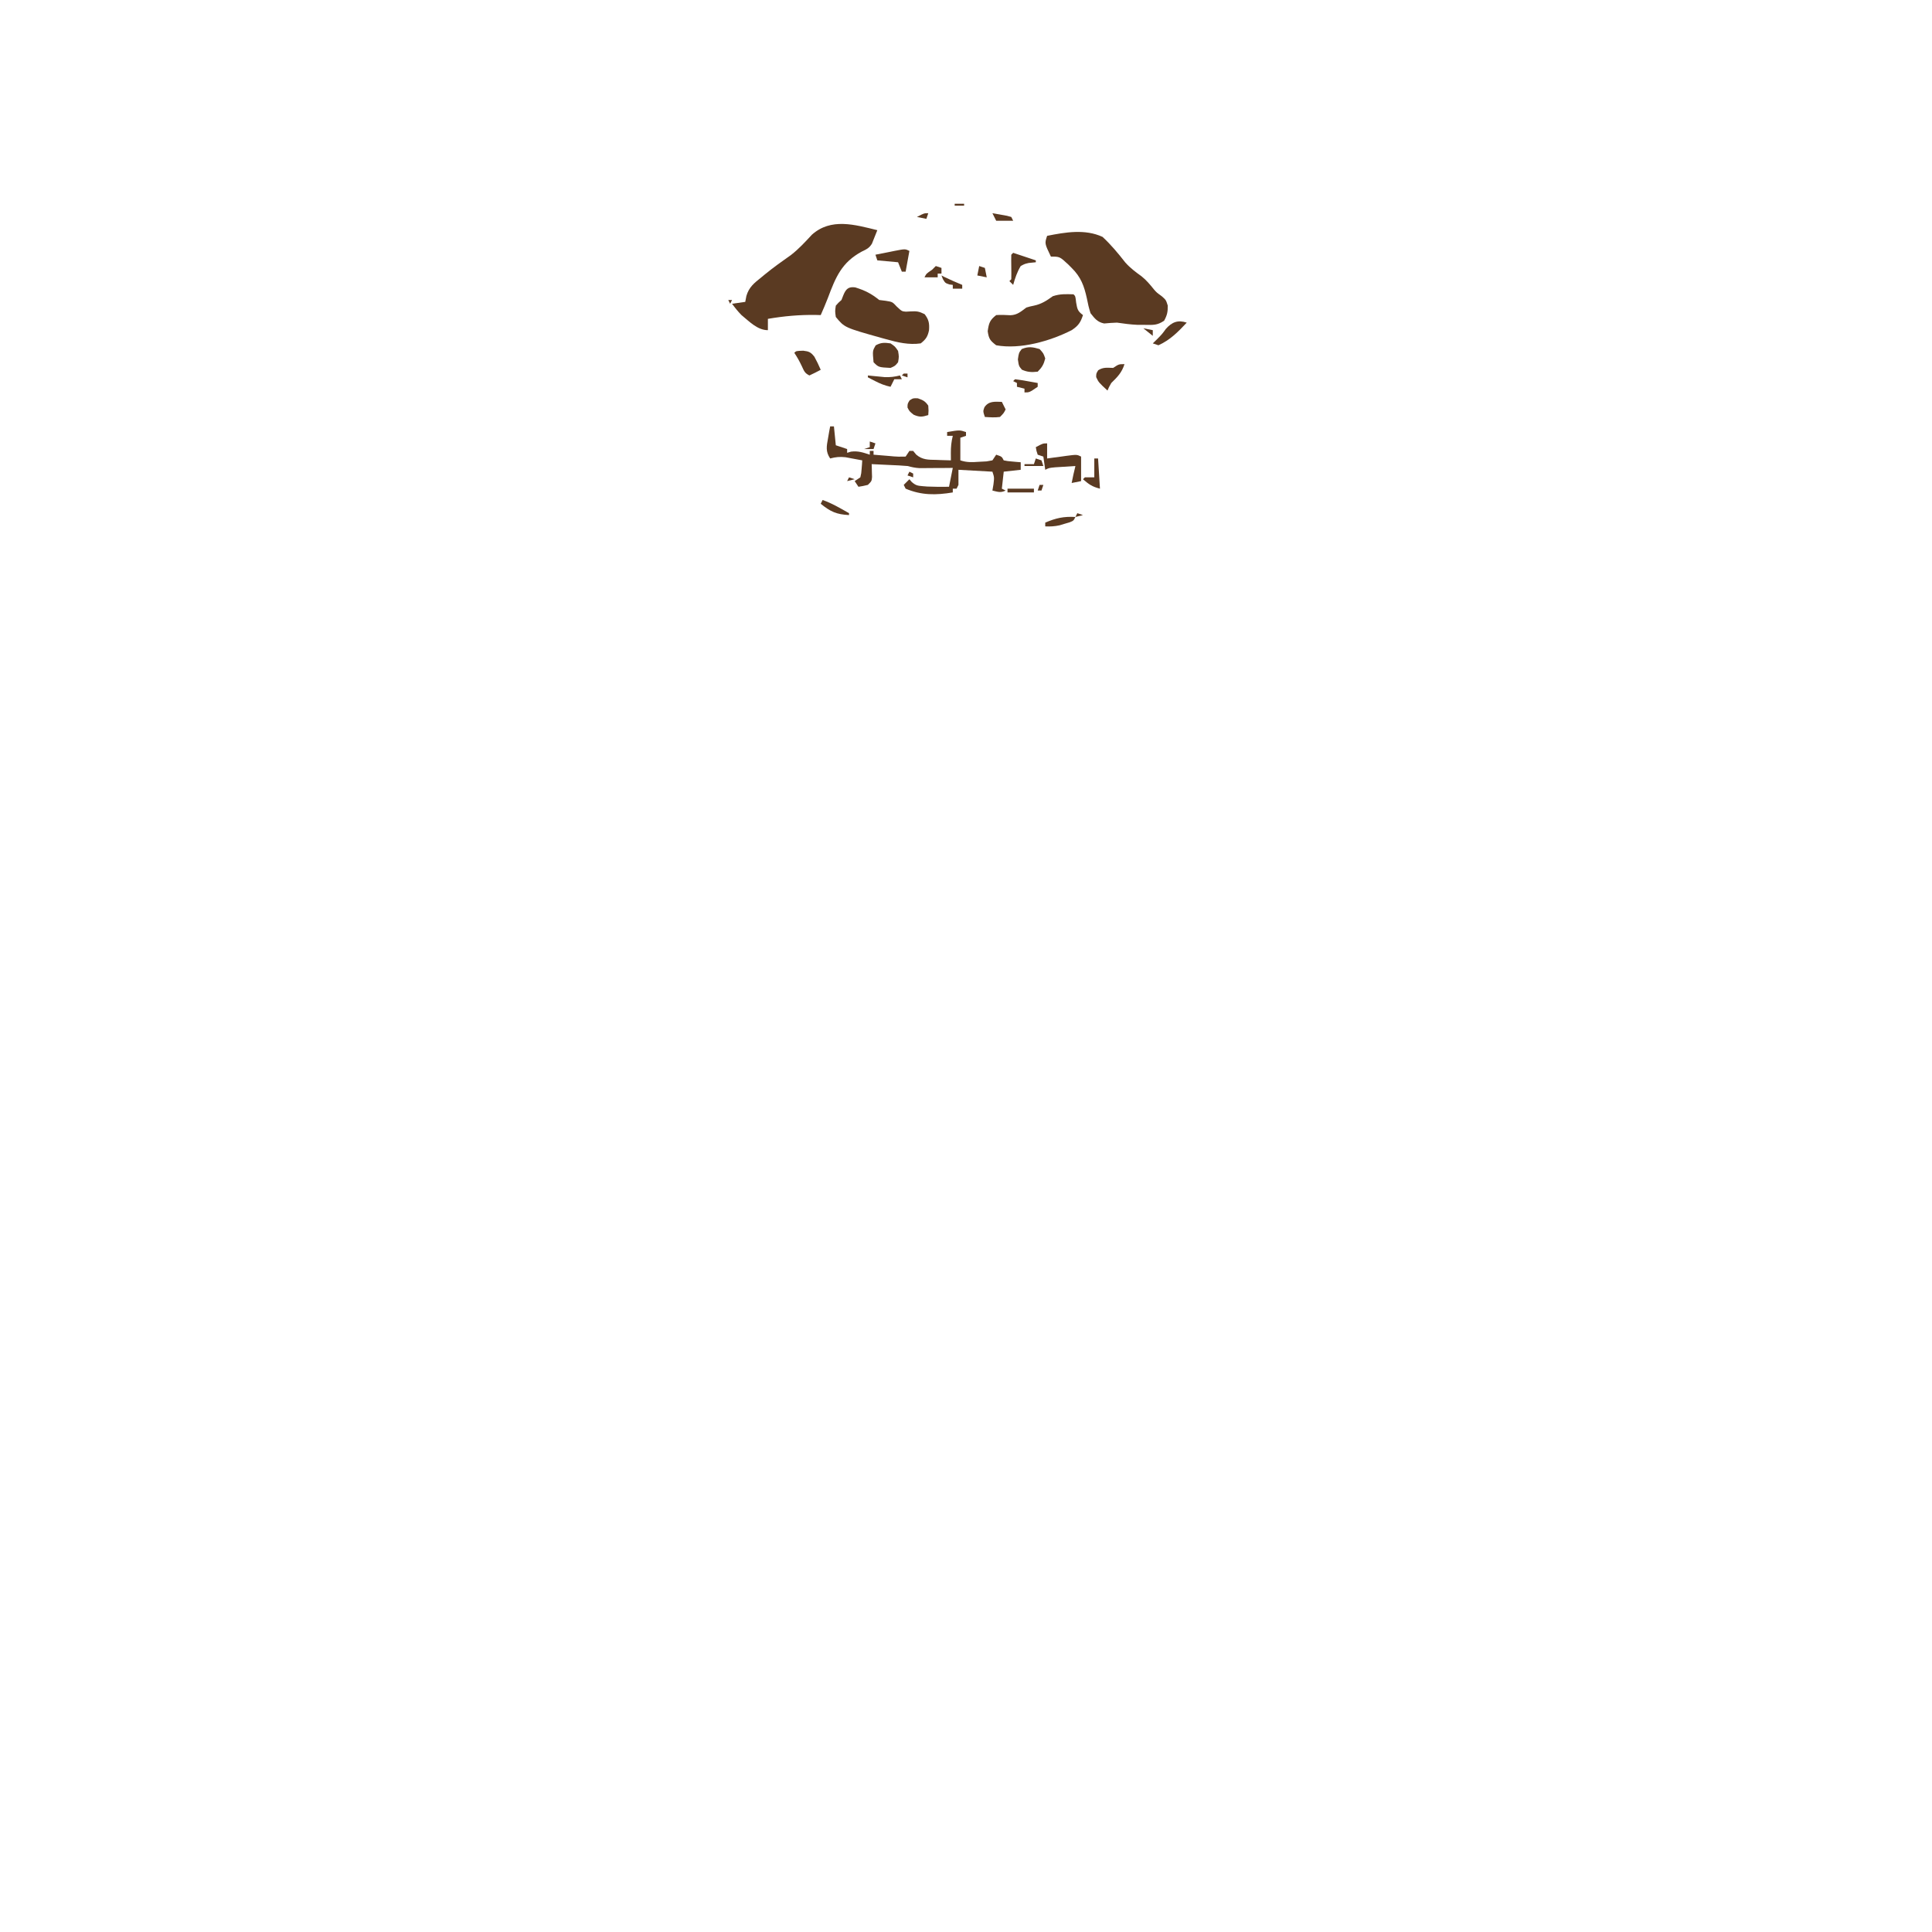
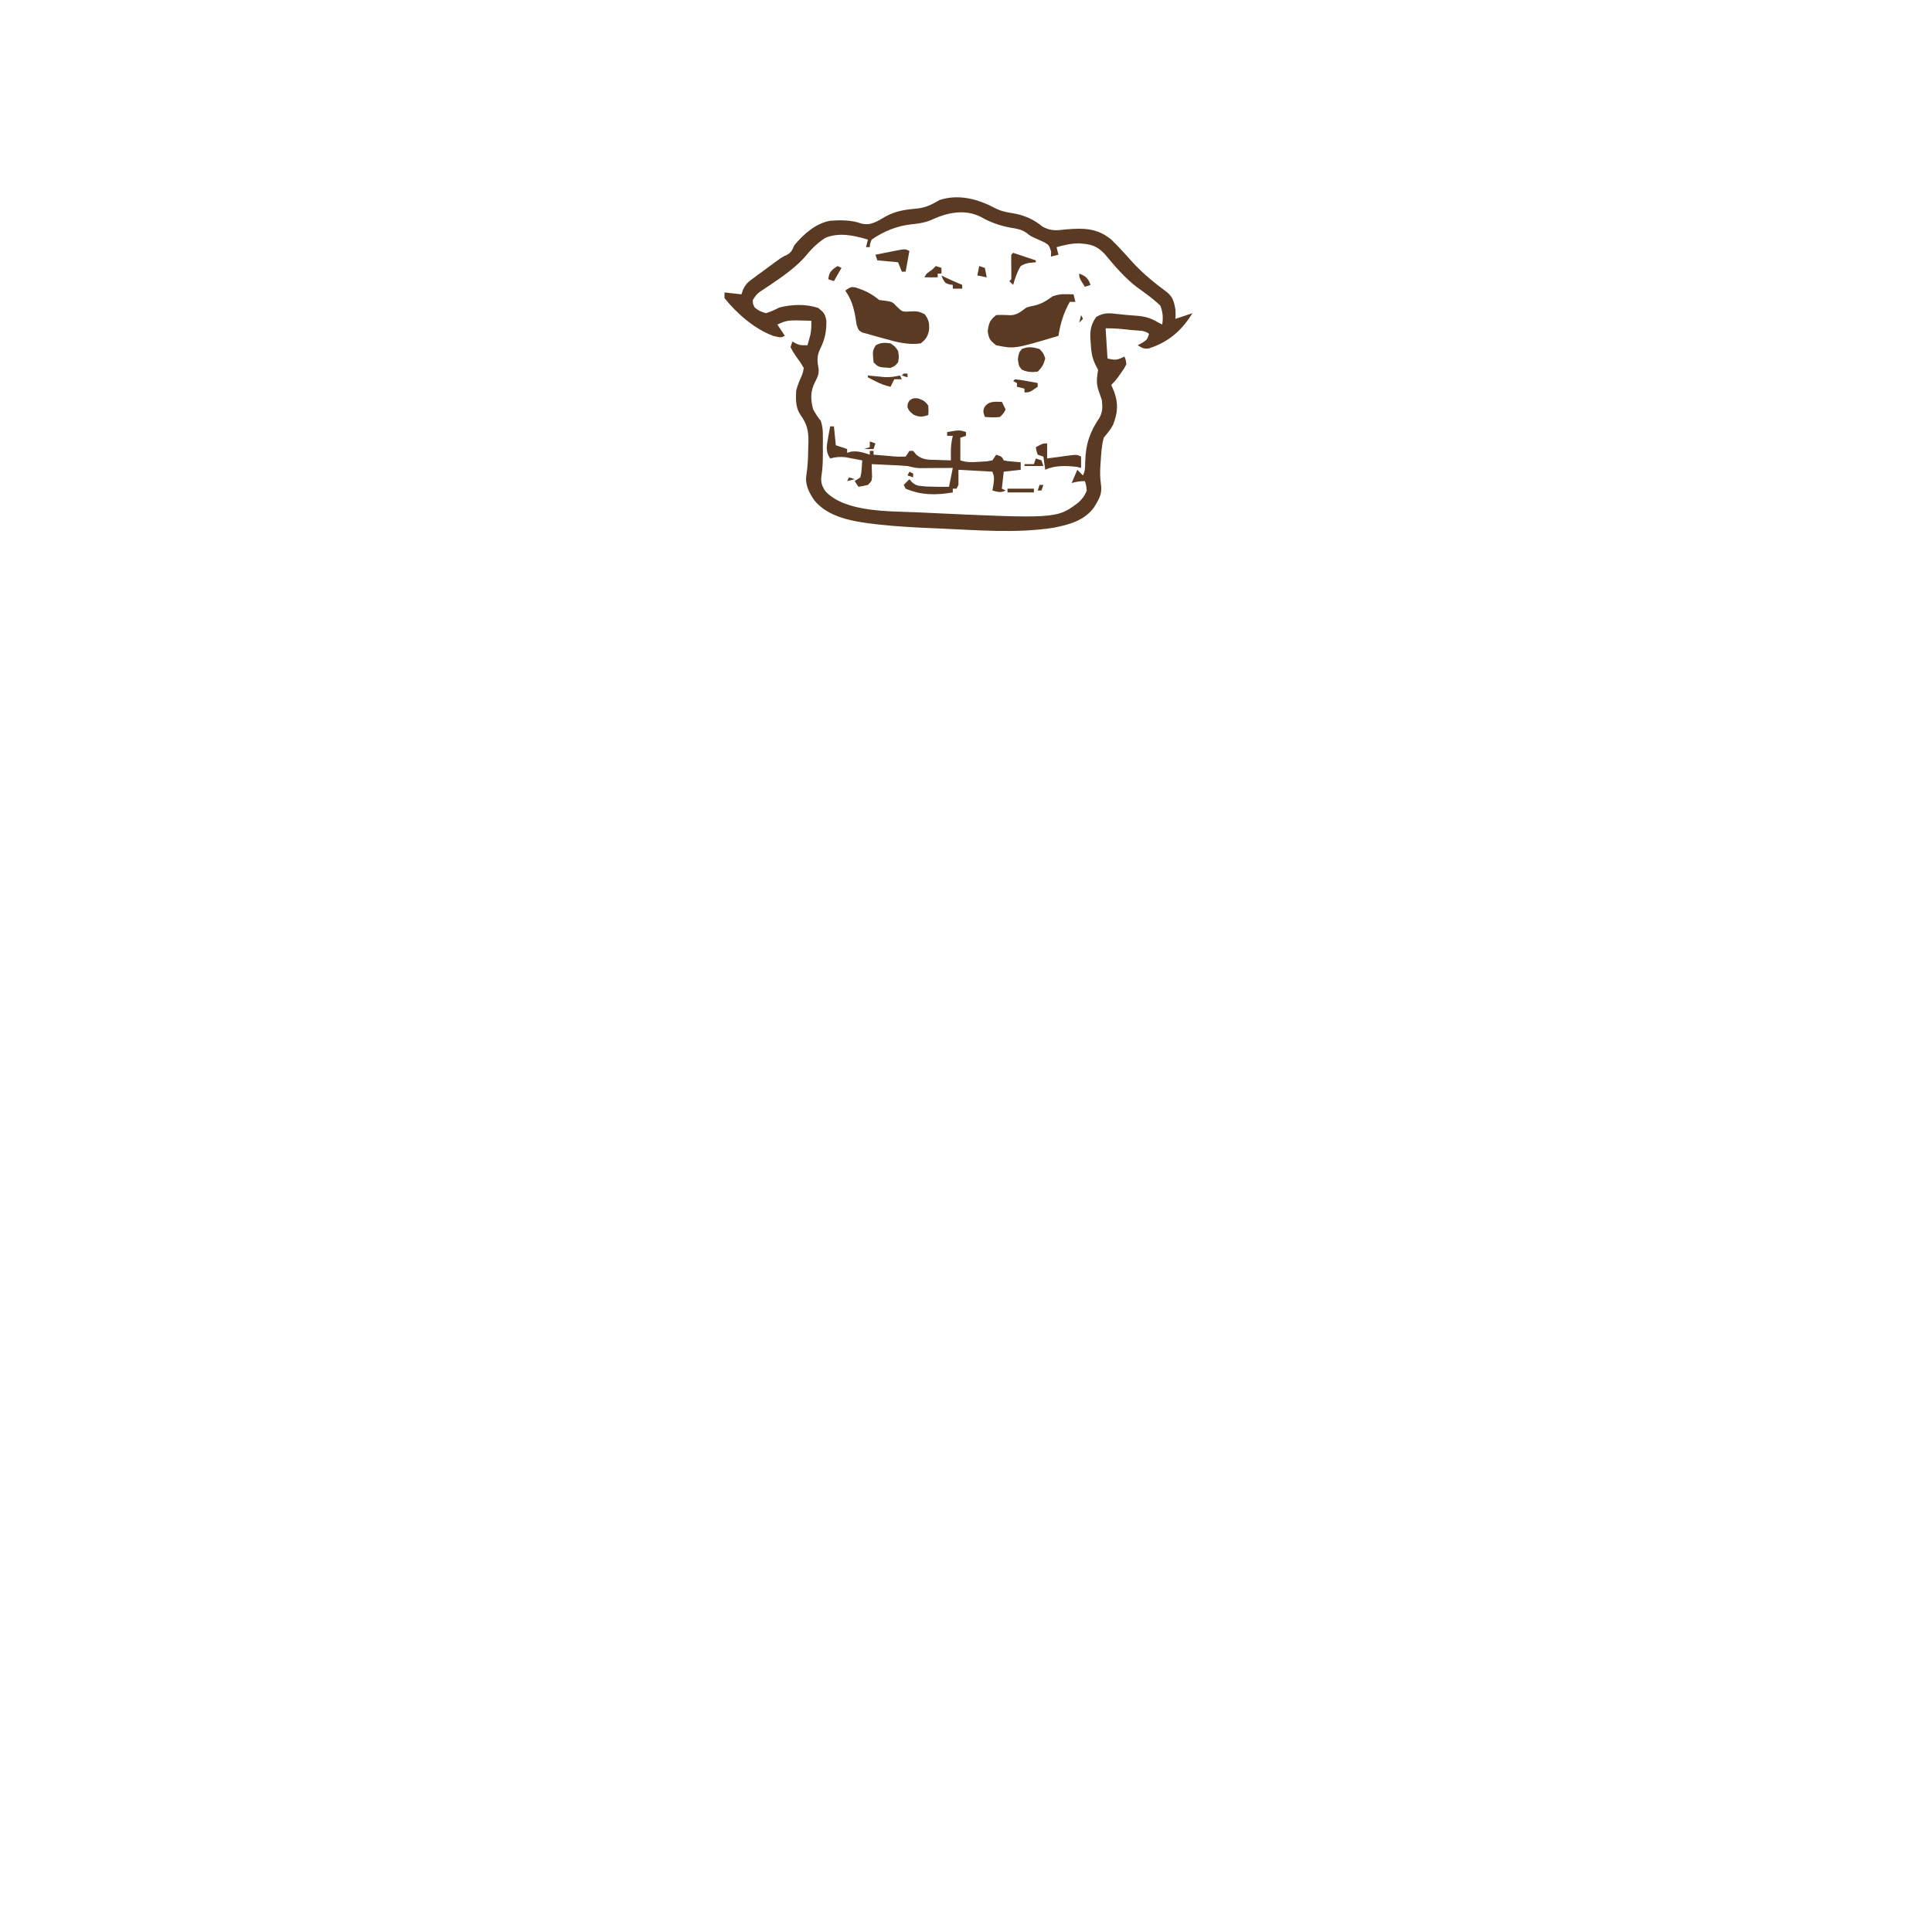
<svg xmlns="http://www.w3.org/2000/svg" viewBox="0 0 1024 1024" width="1024" height="1024">
-   <path fill="#5A3A22" d="M 465 122 C 464.35 123.67 463.68 125.34 463 127 C 462.86 127.36 462.86 127.36 462.14 129.17 C 460.68 131.51 459.29 132.14 456.81 133.31 C 446.07 139.1 442.92 146.93 438.79 157.94 C 437.62 161 436.31 164 435 167 C 434.58 166.99 434.58 166.99 432.43 166.93 C 423.7 166.8 415.62 167.53 407 169 C 407 170.98 407 172.96 407 175 C 401.46 175 397.16 170.39 393 167 C 391.11 165.07 389.59 163.19 388 161 C 389.15 160.84 389.15 160.84 395 160 C 395.2 158.97 395.39 157.93 395.6 156.87 C 396.93 152.23 399.75 149.99 403.44 147.06 C 404.07 146.54 404.69 146.02 405.34 145.49 C 409.86 141.8 414.57 138.43 419.34 135.08 C 423.4 131.91 426.81 128.2 430.3 124.42 C 440.43 115.35 453.06 119.07 465 122Z" />
-   <path fill="#5A3A22" d="M 584.38 125.56 C 588.86 129.72 592.68 134.31 596.43 139.12 C 599.09 142.09 601.8 144.12 605.01 146.42 C 607.61 148.48 609.55 150.84 611.62 153.41 C 613 155 613 155 615.82 157.06 C 618 159 618 159 618.93 161.94 C 619 165.26 618.61 167.1 617 170 C 613.25 172.5 611.22 172.23 606.75 172.18 C 605.47 172.18 604.18 172.17 602.86 172.17 C 599.17 172.01 595.64 171.52 592 171 C 589.73 171.07 587.49 171.24 585.22 171.45 C 581.62 170.71 580.24 168.83 578 166 C 577.16 163.32 576.57 160.91 576.07 158.18 C 574.63 151.6 572.91 146.83 568 142 C 567.4 141.4 566.82 140.81 566.2 140.19 C 561.68 136 561.68 136 557 136 C 553.65 129.03 553.65 129.03 555 125 C 564.68 123.08 575.12 121.27 584.38 125.56Z" />
-   <path fill="#5A3A22" d="M 453.3 152.32 C 458.43 153.93 461.8 155.6 466 159 C 467.15 159.14 468.31 159.29 469.5 159.44 C 473 160 473 160 475.37 162.56 C 478 165 478 165 480.13 165.19 C 480.91 165.15 481.69 165.1 482.5 165.06 C 485.85 164.89 486.91 164.96 490.06 166.5 C 492.29 169.38 492.67 171.4 492.4 175.03 C 491.7 178.41 490.72 179.87 488 182 C 481.74 182.9 475.74 181.5 469.75 179.81 C 468.92 179.59 468.1 179.36 467.26 179.13 C 447.63 173.62 447.63 173.62 443 168 C 442.56 164.94 442.56 164.94 443 162 C 444.37 160.44 444.37 160.44 446 159 C 446.33 158.15 446.66 157.31 447 156.44 C 448.32 153.2 449.7 151.82 453.3 152.32Z" />
-   <path fill="#5A3A22" d="M 569 156 C 570 157 570 157 570.38 160.38 C 570.98 163.9 571.22 164.94 574 167 C 572.7 171 571.48 172.69 568 175 C 556.68 180.77 540.76 185.34 528 183 C 524.8 180.53 524.09 179.63 523.5 175.56 C 524.1 171.28 524.58 169.69 528 167 C 530.55 166.82 533 166.94 535.55 167.08 C 539.17 166.96 541.14 165.11 544 163 C 545.93 162.43 545.93 162.43 548 162 C 551.98 161.16 554.69 159.39 558 157 C 561.88 155.71 564.91 155.87 569 156Z" />
+   <path fill="#5A3A22" d="M 528 110.62 C 530.93 111.97 533.21 112.44 536.38 112.94 C 542.75 113.98 547.64 116.08 552.65 120.16 C 557.16 122.64 560.27 122.12 565.25 121.56 C 574.36 120.84 581.5 120.86 588.88 126.88 C 592.93 130.72 596.61 134.94 600.35 139.07 C 605.9 145.15 612.14 150.12 618.73 155.03 C 621.82 157.72 622.24 160.05 623 164 C 623.12 166.94 623.12 166.94 623 169 C 625.97 168 628.94 167.03 632 166 C 626.35 175.26 619.31 181.34 608.84 184.69 C 606.35 185.11 605.11 184.28 603 183 C 603.8 182.56 604.61 182.13 605.44 181.69 C 608 180 608 180 609 177 C 606.89 174.89 602.66 175.26 599.75 174.94 C 598.99 174.84 598.22 174.75 597.43 174.67 C 593.55 174.22 589.93 174 586 174 C 586.33 179.28 586.66 184.56 587 190 C 591.29 191.07 592.19 190.8 596 189 C 596.68 190.72 596.68 190.72 597 193 C 595.86 195.28 595.86 195.28 594.19 197.62 C 593.92 198.01 593.92 198.01 592.54 199.97 C 591 202 591 202 589 204 C 589.5 205.18 589.99 206.36 590.5 207.56 C 592.83 213.88 592.42 218.99 589.93 225.16 C 588.64 227.72 586.8 229.78 585 232 C 583.87 236.22 583.65 240.53 583.38 244.88 C 583.32 245.56 583.27 246.24 583.22 246.94 C 583 250.4 583.05 253.34 583.54 256.78 C 584.13 260.93 583.08 263.52 581 267 C 580.64 267.61 580.29 268.21 579.92 268.82 C 574.78 276 566.53 278.11 558.22 279.75 C 538.47 282.77 517.99 280.97 498.12 280.12 C 497.17 280.09 496.21 280.04 495.22 280 C 485.5 279.61 475.8 279.1 466.12 278.04 C 465.42 277.98 464.71 277.89 463.99 277.81 C 452.74 276.5 439.09 274.43 431.62 265.19 C 428.72 260.93 426.52 256.75 427.44 251.47 C 428.21 246.69 428.3 241.97 428.38 237.12 C 428.41 236.17 428.45 235.22 428.49 234.24 C 428.56 228.17 427.7 224.67 424.17 219.74 C 421.61 215.94 421.76 211.43 422 207 C 422.73 204.11 423.75 201.75 425 199 C 425.71 196.97 425.71 196.97 426 195 C 424.25 192.06 424.25 192.06 422 189 C 420.19 186.31 420.19 186.31 419 184 C 419.17 183.5 419.17 183.5 420 181 C 420.58 181.32 421.15 181.66 421.75 182 C 424 183 424 183 428 183 C 428.33 181.78 428.66 180.56 429 179.31 C 429.09 178.97 429.09 178.97 429.56 177.24 C 430.04 174.78 430.07 172.5 430 170 C 417.33 169.63 417.33 169.63 412 172 C 413.32 173.99 414.64 175.95 416 178 C 414 179 414 179 410.12 178.12 C 400.18 174.6 390.52 166.19 384 158 C 384 157 384 156.03 384 155 C 386.97 155.32 389.94 155.66 393 156 C 393.25 155.25 393.5 154.49 393.75 153.7 C 395.14 150.7 396.29 149.62 398.94 147.69 C 399.34 147.4 399.34 147.4 401.35 145.91 C 402.23 145.28 403.1 144.65 404 144 C 404.96 143.28 405.91 142.57 406.9 141.84 C 414.49 136.22 414.49 136.22 417.2 135.01 C 419.52 133.7 419.92 132.4 421 130 C 425.84 124.16 432.33 118.38 440 117 C 445.69 116.64 450.97 116.52 456.38 118.44 C 461.55 119.81 464.97 117.25 469.41 114.73 C 475.14 111.62 480.14 111.06 486.64 110.47 C 491.15 109.84 494.09 108.28 498 106 C 508.41 102.64 518.73 105.61 528 110.62ZM 493.12 116.78 C 489.72 118.11 486.76 118.52 483.12 118.88 C 475.3 119.78 468.48 122.5 462 127 C 461.11 129.22 461.11 129.22 461 131 C 460.34 131 459.68 131 459 131 C 459.33 129.69 459.66 128.37 460 127 C 452.8 124.78 444.66 123.03 437.48 126.06 C 432.82 128.99 429.54 132.59 426.07 136.8 C 419.52 143.78 410.85 149.25 402.93 154.53 C 401 156 401 156 399 159 C 399 161 399 161 400 163 C 402.62 164.94 402.62 164.94 406 166 C 409.56 164.75 409.56 164.75 413 163 C 419.72 161.3 427.03 161.03 433.62 163.19 C 436.56 165.43 437.3 166.35 438 170 C 438.07 175.36 437.29 179.76 434.88 184.56 C 432.8 188.75 433.1 191.26 433.91 195.75 C 434.02 198.53 433.28 199.99 432 202.44 C 429.48 207.45 429.54 211.62 431 217 C 433 220.44 433 220.44 435 223 C 435.97 225.93 436.13 227.81 436.13 230.86 C 436.13 231.33 436.13 231.33 436.14 233.75 C 436.13 234.74 436.13 235.72 436.12 236.75 C 436.13 237.24 436.13 237.24 436.14 239.72 C 436.13 243.85 436.11 247.88 435.41 251.97 C 434.94 255.44 435.52 257.44 437.48 260.37 C 448.04 271.69 471.56 270.88 485.87 271.53 C 486.33 271.56 486.33 271.56 488.64 271.66 C 560.06 275 560.06 275 571.61 266.32 C 573.69 264.35 574.99 262.69 576 260 C 575.69 257.19 575.69 257.19 575 255 C 572.38 255 570.49 255.31 568 256 C 568.99 253.69 569.98 251.38 571 249 C 571.99 250 572.98 250.97 574 252 C 575.24 249.53 575.12 247.38 575.19 244.65 C 575.45 235.33 577.57 229.08 582.81 221.31 C 584.52 217.99 584.37 215.72 584 212 C 583.51 210.49 582.99 208.99 582.44 207.5 C 580.88 203.28 581.33 200.45 582 196 C 581.77 195.56 581.77 195.56 580.59 193.3 C 578.76 189.5 578.34 186.13 578.12 182 C 578.1 181.66 578.1 181.66 577.95 179.93 C 577.65 175.13 578.26 171.95 581 168 C 584.51 165.94 587.15 165.81 591.12 166.31 C 595.02 166.78 598.89 167.12 602.81 167.38 C 607.13 167.75 610.26 168.69 614 171 C 614.66 171.32 615.32 171.66 616 172 C 616.56 168.31 616.34 165.5 615 162 C 611.24 158.34 607.06 155.41 602.8 152.35 C 596.26 147.44 590.78 140.97 585.57 134.69 C 581.32 130.12 578 129.41 571.91 128.99 C 567.68 129 564.06 129.87 560 131 C 560.33 132.31 560.66 133.63 561 135 C 560.34 135.16 560.34 135.16 557 136 C 557.04 135.12 557.08 134.22 557.12 133.31 C 556 130 556 130 553.85 128.59 C 552.1 127.75 550.33 126.94 548.54 126.17 C 546 125 546 125 544.09 123.44 C 541.28 121.5 538.73 121.19 535.38 120.62 C 529.7 119.52 525.11 117.92 520.09 115.08 C 511.2 110.45 501.69 112.77 493.12 116.78Z" />
  <path fill="#5A3A22" d="M 440 226 C 440.66 226 441.32 226 442 226 C 442.33 229.3 442.66 232.6 443 236 C 444.98 236.66 446.96 237.32 449 238 C 449 238.66 449 239.32 449 240 C 449.68 239.79 450.36 239.59 451.06 239.38 C 454.79 238.9 457.47 239.82 461 241 C 461 240.34 461 239.68 461 239 C 461.66 239 462.32 239 463 239 C 463 239.66 463 240.32 463 241 C 465.79 241.25 468.58 241.47 471.38 241.69 C 472.17 241.76 472.96 241.83 473.78 241.91 C 476.09 242.07 476.09 242.07 480 242 C 480.66 241.01 481.32 240.02 482 239 C 482.66 239 483.32 239 484 239 C 484.53 239.64 485.06 240.29 485.61 240.95 C 488.92 243.79 492.08 243.67 496.25 243.75 C 496.62 243.76 496.62 243.76 498.51 243.84 C 500.34 243.91 502.17 243.96 504 244 C 503.99 243.37 503.99 243.37 503.97 240.19 C 503.94 236.99 504.22 234.12 505 231 C 504.01 231 503.02 231 502 231 C 502 230.34 502 229.68 502 229 C 508.62 227.88 508.62 227.88 512 229 C 512 229.66 512 230.32 512 231 C 511.01 231.33 510.02 231.66 509 232 C 509 235.96 509 239.92 509 244 C 512.61 245.2 515.27 244.99 519.06 244.75 C 519.69 244.72 519.69 244.72 522.85 244.55 C 523.89 244.37 524.93 244.19 526 244 C 526.33 243.5 526.33 243.5 528 241 C 531 242 531 242 532 244 C 534.07 244.41 534.07 244.41 536.56 244.62 C 537.39 244.7 538.22 244.77 539.07 244.85 C 539.7 244.9 540.34 244.95 541 245 C 541 246.32 541 247.64 541 249 C 538.03 249.33 535.06 249.66 532 250 C 531.67 252.97 531.34 255.94 531 259 C 531.66 259.33 532.32 259.66 533 260 C 530.33 261.33 528.83 260.67 526 260 C 526.09 259.45 526.09 259.45 526.56 256.69 C 527 253 527 253 526 250 C 520.06 249.67 514.12 249.34 508 249 C 508 251.64 508 254.28 508 257 C 507.67 257.66 507.34 258.32 507 259 C 506.34 259 505.68 259 505 259 C 505 259.66 505 260.32 505 261 C 496.12 262.48 488.43 262.58 480 259 C 479.67 258.34 479.34 257.68 479 257 C 479.99 256.01 480.98 255.02 482 254 C 482.41 254.48 482.82 254.96 483.24 255.46 C 485.33 257.29 486.39 257.47 489.12 257.69 C 489.91 257.75 490.7 257.82 491.5 257.88 C 495.34 258.06 499.16 258.06 503 258 C 503.66 254.7 504.32 251.4 505 248 C 503.6 248.01 502.21 248.02 500.77 248.04 C 498.93 248.04 497.09 248.05 495.25 248.06 C 494.33 248.07 493.41 248.08 492.46 248.09 C 491.57 248.09 490.68 248.09 489.77 248.1 C 488.95 248.1 488.13 248.11 487.29 248.11 C 485.05 248 483.17 247.56 481 247 C 479.49 246.86 477.97 246.76 476.45 246.68 C 475.61 246.64 474.76 246.6 473.89 246.56 C 473.02 246.52 472.15 246.48 471.25 246.44 C 470.81 246.42 470.81 246.42 468.56 246.31 C 466.37 246.2 464.19 246.1 462 246 C 462.02 246.63 462.05 247.25 462.07 247.9 C 462.08 248.31 462.08 248.31 462.12 250.38 C 462.15 251.19 462.17 252 462.2 252.84 C 462 255 462 255 460 257 C 457.38 257.62 457.38 257.62 455 258 C 454.34 257.01 453.68 256.02 453 255 C 453.99 254.34 454.98 253.68 456 253 C 456.51 250.84 456.51 250.84 456.69 248.38 C 456.75 247.56 456.82 246.74 456.89 245.9 C 456.92 245.27 456.96 244.65 457 244 C 455.11 243.63 453.21 243.28 451.31 242.94 C 450.26 242.74 449.2 242.54 448.11 242.34 C 445.09 242.01 442.92 242.23 440 243 C 437.5 239.26 438.1 236.56 438.88 232.25 C 439.08 231.08 439.28 229.91 439.49 228.7 C 439.66 227.81 439.83 226.92 440 226Z" />
-   <path fill="#5A3A22" d="M 555 235 C 555 237.64 555 240.28 555 243 C 556.13 242.84 557.26 242.69 558.43 242.53 C 559.91 242.33 561.39 242.13 562.88 241.94 C 563.62 241.83 564.37 241.73 565.14 241.62 C 570.77 240.89 570.77 240.89 573 242 C 573 246.33 573 250.67 573 255 C 571.35 255.33 569.7 255.66 568 256 C 568.59 252.98 569.24 249.99 570 247 C 567.71 247.14 565.42 247.29 563.12 247.44 C 561.85 247.52 560.57 247.6 559.26 247.68 C 556 248 556 248 554 249 C 553.67 246.69 553.34 244.38 553 242 C 552.01 241.67 551.02 241.34 550 241 C 549.31 238.94 549.31 238.94 549 237 C 552.75 235 552.75 235 555 235Z" />
+   <path fill="#5A3A22" d="M 453.3 152.32 C 458.43 153.93 461.8 155.6 466 159 C 467.15 159.14 468.31 159.29 469.5 159.44 C 473 160 473 160 475.37 162.56 C 478 165 478 165 480.13 165.19 C 480.91 165.15 481.69 165.1 482.5 165.06 C 485.85 164.89 486.91 164.96 490.06 166.5 C 492.29 169.38 492.67 171.4 492.4 175.03 C 491.7 178.41 490.72 179.87 488 182 C 481.55 182.96 475.41 181.37 469.25 179.62 C 468.83 179.51 468.83 179.51 466.75 178.95 C 465.17 178.52 463.6 178.07 462.04 177.61 C 460.38 177.11 458.7 176.67 457.01 176.25 C 455 175 455 175 453.99 171.99 C 453.81 170.77 453.62 169.56 453.43 168.31 C 452.42 162.66 451.24 158.71 448 154 C 451 152 451 152 453.3 152.32Z" />
+   <path fill="#5A3A22" d="M 565.19 155.94 C 565.82 155.95 565.82 155.95 569 156 C 569.17 156.66 569.17 156.66 570 160 C 569.01 160 568.02 160 567 160 C 563.7 165.95 562.05 171.29 561 178 C 537.67 184.97 537.67 184.97 528 183 C 524.81 180.53 524.09 179.63 523.5 175.56 C 524.1 171.28 524.58 169.69 528 167 C 530.55 166.82 533 166.95 535.55 167.08 C 539.17 166.96 541.14 165.12 544 163 C 545.93 162.43 545.93 162.43 548 162 C 551.98 161.16 554.69 159.39 558 157 C 560.75 156.09 562.36 155.89 565.19 155.94Z" />
  <path fill="#5A3A22" d="M 551 185 C 553.06 187.25 553.06 187.25 554 190 C 553.19 193.17 552.32 194.68 550 197 C 546.75 197.35 544.62 197.28 541.62 195.94 C 540 194 540 194 539.5 190.5 C 540 187 540 187 541.56 185 C 545.12 183.54 547.34 183.93 551 185Z" />
  <path fill="#5A3A22" d="M 472 182 C 474.38 183.62 474.38 183.62 476 186 C 476.5 189.06 476.5 189.06 476 192 C 474.44 193.94 474.44 193.94 472 195 C 465.67 194.67 465.67 194.67 463 192 C 462.45 185.95 462.45 185.95 464.12 183.06 C 466.94 181.47 468.83 181.55 472 182Z" />
-   <path fill="#5A3A22" d="M 596 193 C 594.59 197.48 592.32 199.76 589 203 C 587.69 205.31 587.69 205.31 587 207 C 582.32 202.68 582.32 202.68 581 199.88 C 581 198 581 198 582.06 196.25 C 584.74 194.52 586.86 194.93 590 195 C 593 193 593 193 596 193Z" />
-   <path fill="#5A3A22" d="M 425.75 185.88 C 428.78 186.25 429.71 186.63 431.64 189.07 C 432.88 191.34 434 193.62 435 196 C 433.04 197.06 431.03 198.06 429 199 C 426.47 197.74 426.19 196.66 425 194.12 C 423.79 191.56 422.59 189.38 421 187 C 422 186 422 186 425.75 185.88Z" />
+   <path fill="#5A3A22" d="M 555 235 C 555 237.64 555 240.28 555 243 C 556.13 242.84 557.26 242.69 558.43 242.53 C 559.91 242.33 561.39 242.13 562.88 241.94 C 563.62 241.83 564.37 241.73 565.14 241.62 C 570.77 240.89 570.77 240.89 573 242 C 573 243.98 573 245.96 573 248 C 572.24 247.81 571.47 247.63 570.69 247.44 C 565.42 246.81 558.85 246.58 554 249 C 553.67 246.69 553.34 244.38 553 242 C 552.01 241.67 551.02 241.34 550 241 C 549.31 238.94 549.31 238.94 549 237 C 552.75 235 552.75 235 555 235Z" />
  <path fill="#5A3A22" d="M 482 133 C 481.34 136.63 480.68 140.26 480 144 C 479.34 144 478.68 144 478 144 C 477.34 142.35 476.68 140.7 476 139 C 472.37 138.67 468.74 138.34 465 138 C 464.67 137.01 464.34 136.02 464 135 C 466.62 134.47 469.25 133.95 471.88 133.44 C 472.62 133.29 473.37 133.13 474.14 132.98 C 479.77 131.89 479.77 131.89 482 133Z" />
  <path fill="#5A3A22" d="M 486.5 211.12 C 489.2 212.06 490.4 212.63 492 215 C 492.19 217.69 492.19 217.69 492 220 C 488.78 221.01 487.4 221.18 484.25 219.81 C 482 218 482 218 481 216 C 481 214 481 214 482.12 212.19 C 484 211 484 211 486.5 211.12Z" />
  <path fill="#5A3A22" d="M 531 213 C 531.66 214.32 532.32 215.64 533 217 C 532 219 532 219 530 221 C 527.25 221.37 524.8 221.18 522 221 C 521 218 521 218 521.75 215.88 C 524.03 212.45 527.24 212.9 531 213Z" />
-   <path fill="#5A3A22" d="M 629 171 C 624.4 175.92 620.19 180.21 614 183 C 613.01 182.67 612.02 182.34 611 182 C 611.74 181.28 612.49 180.56 613.25 179.81 C 616 177 616 177 617.94 174.31 C 621.19 170.67 624.34 169.45 629 171Z" />
  <path fill="#5A3A22" d="M 537 134 C 541 135.33 545 136.67 549 138 C 549 138.33 549 138.66 549 139 C 547.76 139.12 546.52 139.25 545.25 139.38 C 543.05 139.89 543.05 139.89 541 141 C 539.09 144.17 538 147.45 537 151 C 536.34 150.34 535.68 149.68 535 149 C 535.33 148.67 535.66 148.34 536 148 C 536.05 145.83 536.04 143.67 536 141.5 C 535.96 139.33 535.95 137.17 536 135 C 536.33 134.67 536.66 134.34 537 134Z" />
-   <path fill="#5A3A22" d="M 580 243 C 580.66 243 581.32 243 582 243 C 582.33 248.28 582.66 253.56 583 259 C 578.87 257.97 577.15 256.72 574 254 C 574.33 253.67 574.66 253.34 575 253 C 576.65 253 578.3 253 580 253 C 580 249.7 580 246.4 580 243Z" />
-   <path fill="#5A3A22" d="M 436 265 C 440.97 266.76 445.43 269.39 450 272 C 450 272.33 450 272.66 450 273 C 443.35 272.65 440.16 271.2 435 267 C 435.33 266.34 435.66 265.68 436 265Z" />
  <path fill="#5A3A22" d="M 460 199 C 460.4 199.04 460.4 199.04 462.45 199.25 C 463.52 199.36 464.59 199.46 465.69 199.56 C 466.74 199.67 467.8 199.77 468.89 199.88 C 471.81 199.99 474.17 199.71 477 199 C 477.33 199.66 477.66 200.32 478 201 C 476.68 201 475.36 201 474 201 C 473.34 202.32 472.68 203.64 472 205 C 468.99 204.36 466.48 203.35 463.75 201.94 C 463.04 201.58 462.34 201.21 461.61 200.84 C 461.08 200.56 460.55 200.29 460 200 C 460 199.67 460 199.34 460 199Z" />
-   <path fill="#5A3A22" d="M 570 274 C 569 276 569 276 566.89 276.85 C 566.02 277.11 565.15 277.36 564.25 277.62 C 563.82 277.76 563.82 277.76 561.64 278.41 C 559 279 556.69 279.11 554 279 C 554 278.34 554 277.68 554 277 C 559.72 274.55 563.79 273.67 570 274Z" />
  <path fill="#5A3A22" d="M 538 201 C 540.03 201.25 542.05 201.58 544.06 201.94 C 545.17 202.13 546.27 202.33 547.41 202.53 C 547.84 202.61 547.84 202.61 550 203 C 550 203.66 550 204.32 550 205 C 545.62 208 545.62 208 543 208 C 543 207.34 543 206.68 543 206 C 541.68 205.67 540.36 205.34 539 205 C 539 204.34 539 203.68 539 203 C 538.34 202.67 537.68 202.34 537 202 C 537.33 201.67 537.66 201.34 538 201Z" />
  <path fill="#5A3A22" d="M 534 259 C 538.62 259 543.24 259 548 259 C 548 259.66 548 260.32 548 261 C 543.38 261 538.76 261 534 261 C 534 260.34 534 259.68 534 259Z" />
  <path fill="#5A3A22" d="M 496 141 C 496.99 141.33 497.98 141.66 499 142 C 499 142.99 499 143.98 499 145 C 498.34 145 497.68 145 497 145 C 497 145.66 497 146.32 497 147 C 494.69 147 492.38 147 490 147 C 491 145 491 145 494 143 C 494.66 142.34 495.32 141.68 496 141Z" />
  <path fill="#5A3A22" d="M 499 146 C 499.52 146.27 500.03 146.54 500.56 146.81 C 503.66 148.32 506.82 149.66 510 151 C 510 151.66 510 152.32 510 153 C 508.35 153 506.7 153 505 153 C 505 152.34 505 151.68 505 151 C 504.38 150.92 503.76 150.84 503.12 150.75 C 501 150 501 150 499.75 147.94 C 499.5 147.3 499.25 146.66 499 146Z" />
-   <path fill="#5A3A22" d="M 526 113 C 527.65 113.28 529.29 113.58 530.94 113.88 C 531.85 114.04 532.77 114.2 533.71 114.37 C 534.47 114.58 535.22 114.78 536 115 C 536.33 115.66 536.66 116.32 537 117 C 534.03 117 531.06 117 528 117 C 527.34 115.68 526.68 114.36 526 113Z" />
+   <path fill="#5A3A22" d="M 444 141 C 444.66 141.33 445.32 141.66 446 142 C 444.68 144.31 443.36 146.62 442 149 C 441.01 148.67 440.02 148.34 439 148 C 439.4 145.11 439.79 144.18 442.06 142.25 C 442.7 141.84 443.34 141.43 444 141Z" />
  <path fill="#5A3A22" d="M 549 243 C 549.99 243.33 550.98 243.66 552 244 C 552.33 244.99 552.66 245.98 553 247 C 549.7 247 546.4 247 543 247 C 543 246.67 543 246.34 543 246 C 544.65 246 546.3 246 548 246 C 548.33 245.01 548.66 244.02 549 243Z" />
+   <path fill="#5A3A22" d="M 572 145 C 574.62 146.05 575.79 146.65 577.25 149.12 C 577.5 149.74 577.75 150.36 578 151 C 577.01 151.33 576.02 151.66 575 152 C 572 147.25 572 147.25 572 145Z" />
  <path fill="#5A3A22" d="M 519 141 C 519.99 141.33 520.98 141.66 522 142 C 522.33 143.65 522.66 145.3 523 147 C 521.35 146.67 519.7 146.34 518 146 C 518.33 144.35 518.66 142.7 519 141Z" />
  <path fill="#5A3A22" d="M 461 234 C 461.99 234.33 462.98 234.66 464 235 C 463.67 235.99 463.34 236.98 463 238 C 461.35 238 459.7 238 458 238 C 458.99 237.67 459.98 237.34 461 237 C 461 236.01 461 235.02 461 234Z" />
-   <path fill="#5A3A22" d="M 492 113 C 491.67 113.99 491.34 114.98 491 116 C 489.35 115.67 487.7 115.34 486 115 C 489.75 113 489.75 113 492 113Z" />
-   <path fill="#5A3A22" d="M 606 174 C 606.83 174.16 606.83 174.16 611 175 C 611 175.99 611 176.98 611 178 C 609.35 176.68 607.7 175.36 606 174Z" />
  <path fill="#5A3A22" d="M 551 257 C 551.66 257 552.32 257 553 257 C 552.67 257.99 552.34 258.98 552 260 C 551.34 260 550.68 260 550 260 C 550.33 259.01 550.66 258.02 551 257Z" />
-   <path fill="#5A3A22" d="M 571 272 C 571.99 272.33 572.98 272.66 574 273 C 572.68 273.33 571.36 273.66 570 274 C 570.33 273.34 570.66 272.68 571 272Z" />
  <path fill="#5A3A22" d="M 450 253 C 450.99 253.33 451.98 253.66 453 254 C 451.68 254.33 450.36 254.66 449 255 C 449.33 254.34 449.66 253.68 450 253Z" />
  <path fill="#5A3A22" d="M 482 250 C 482.66 250.33 483.32 250.66 484 251 C 484 251.66 484 252.32 484 253 C 483.01 252.67 482.02 252.34 481 252 C 481.33 251.34 481.66 250.68 482 250Z" />
  <path fill="#5A3A22" d="M 479 198 C 479.66 198 480.32 198 481 198 C 481 198.66 481 199.32 481 200 C 480.01 199.67 479.02 199.34 478 199 C 478.33 198.67 478.66 198.34 479 198Z" />
-   <path fill="#5A3A22" d="M 506 108 C 507.65 108 509.3 108 511 108 C 511 108.33 511 108.66 511 109 C 509.35 109 507.7 109 506 109 C 506 108.67 506 108.34 506 108Z" />
+   <path fill="#5A3A22" d="M 573 167 C 573.33 167.66 573.66 168.32 574 169 C 573.34 169.66 572.68 170.32 572 171 C 572.33 169.68 572.66 168.36 573 167Z" />
  <path fill="#5A3A22" d="M 472 233 C 476 234 476 234 476 234Z" />
-   <path fill="#5A3A22" d="M 425 168 C 429 169 429 169 429 169Z" />
-   <path fill="#5A3A22" d="M 463 275 C 466 276 466 276 466 276Z" />
  <path fill="#5A3A22" d="M 551 202 C 554 203 554 203 554 203Z" />
-   <path fill="#5A3A22" d="M 597 174 C 600 175 600 175 600 175Z" />
-   <path fill="#5A3A22" d="M 386 159 C 386.66 159 387.32 159 388 159 C 387.67 159.66 387.34 160.32 387 161 C 386.67 160.34 386.34 159.68 386 159Z" />
-   <path fill="#5A3A22" d="M 572 121 C 575 122 575 122 575 122Z" />
-   <path fill="#5A3A22" d="M 482 114 C 485 115 485 115 485 115Z" />
  <path fill="#5A3A22" d="M 445 252 C 447 253 447 253 447 253Z" />
  <path fill="#5A3A22" d="M 554 201 C 556 202 556 202 556 202Z" />
-   <path fill="#5A3A22" d="" />
-   <path fill="#5A3A22" d="M 588 192 C 590 193 590 193 590 193Z" />
-   <path fill="#5A3A22" d="M 426 184 C 428 185 428 185 428 185Z" />
-   <path fill="#5A3A22" d="" />
-   <path fill="#5A3A22" d="" />
-   <path fill="#5A3A22" d="" />
-   <path fill="#5A3A22" d="M 591 173 C 593 174 593 174 593 174Z" />
-   <path fill="#5A3A22" d="M 416 169 C 418 170 418 170 418 170Z" />
-   <path fill="#5A3A22" d="" />
-   <path fill="#5A3A22" d="" />
-   <path fill="#5A3A22" d="M 569 121 C 571 122 571 122 571 122Z" />
-   <path fill="#5A3A22" d="M 461 119 C 463 120 463 120 463 120Z" />
-   <path fill="#5A3A22" d="M 450 117 C 452 118 452 118 452 118Z" />
-   <path fill="#5A3A22" d="M 440 117 C 442 118 442 118 442 118Z" />
-   <path fill="#5A3A22" d="M 512 105 C 514 106 514 106 514 106Z" />
-   <path fill="#5A3A22" d="M 502 105 C 504 106 504 106 504 106Z" />
-   <path fill="#5A3A22" d="" />
-   <path fill="#5A3A22" d="" />
-   <path fill="#5A3A22" d="" />
-   <path fill="#5A3A22" d="" />
-   <path fill="#5A3A22" d="" />
-   <path fill="#5A3A22" d="" />
-   <path fill="#5A3A22" d="" />
-   <path fill="#5A3A22" d="" />
-   <path fill="#5A3A22" d="" />
-   <path fill="#5A3A22" d="" />
-   <path fill="#5A3A22" d="" />
-   <path fill="#5A3A22" d="" />
-   <path fill="#5A3A22" d="" />
-   <path fill="#5A3A22" d="" />
-   <path fill="#5A3A22" d="" />
-   <path fill="#5A3A22" d="" />
-   <path fill="#5A3A22" d="" />
-   <path fill="#5A3A22" d="" />
-   <path fill="#5A3A22" d="" />
-   <path fill="#5A3A22" d="" />
-   <path fill="#5A3A22" d="" />
-   <path fill="#5A3A22" d="" />
-   <path fill="#5A3A22" d="" />
-   <path fill="#5A3A22" d="" />
-   <path fill="#5A3A22" d="" />
-   <path fill="#5A3A22" d="" />
-   <path fill="#5A3A22" d="" />
-   <path fill="#5A3A22" d="" />
-   <path fill="#5A3A22" d="" />
-   <path fill="#5A3A22" d="" />
-   <path fill="#5A3A22" d="" />
-   <path fill="#5A3A22" d="" />
-   <path fill="#5A3A22" d="" />
-   <path fill="#5A3A22" d="" />
-   <path fill="#5A3A22" d="" />
-   <path fill="#5A3A22" d="" />
-   <path fill="#5A3A22" d="" />
-   <path fill="#5A3A22" d="" />
-   <path fill="#5A3A22" d="" />
-   <path fill="#5A3A22" d="" />
-   <path fill="#5A3A22" d="" />
-   <path fill="#5A3A22" d="" />
-   <path fill="#5A3A22" d="" />
-   <path fill="#5A3A22" d="" />
-   <path fill="#5A3A22" d="" />
-   <path fill="#5A3A22" d="" />
-   <path fill="#5A3A22" d="" />
-   <path fill="#5A3A22" d="" />
-   <path fill="#5A3A22" d="" />
-   <path fill="#5A3A22" d="" />
-   <path fill="#5A3A22" d="" />
-   <path fill="#5A3A22" d="" />
-   <path fill="#5A3A22" d="" />
-   <path fill="#5A3A22" d="" />
-   <path fill="#5A3A22" d="" />
-   <path fill="#5A3A22" d="" />
-   <path fill="#5A3A22" d="" />
-   <path fill="#5A3A22" d="" />
-   <path fill="#5A3A22" d="" />
-   <path fill="#5A3A22" d="" />
-   <path fill="#5A3A22" d="" />
  <path fill="#5A3A22" d="" />
  <path fill="#5A3A22" d="" />
  <path fill="#5A3A22" d="" />
  <path fill="#5A3A22" d="" />
  <path fill="#5A3A22" d="" />
  <path fill="#5A3A22" d="" />
  <path fill="#5A3A22" d="" />
  <path fill="#5A3A22" d="" />
  <path fill="#5A3A22" d="" />
  <path fill="#5A3A22" d="" />
  <path fill="#5A3A22" d="" />
  <path fill="#5A3A22" d="" />
  <path fill="#5A3A22" d="" />
</svg>
